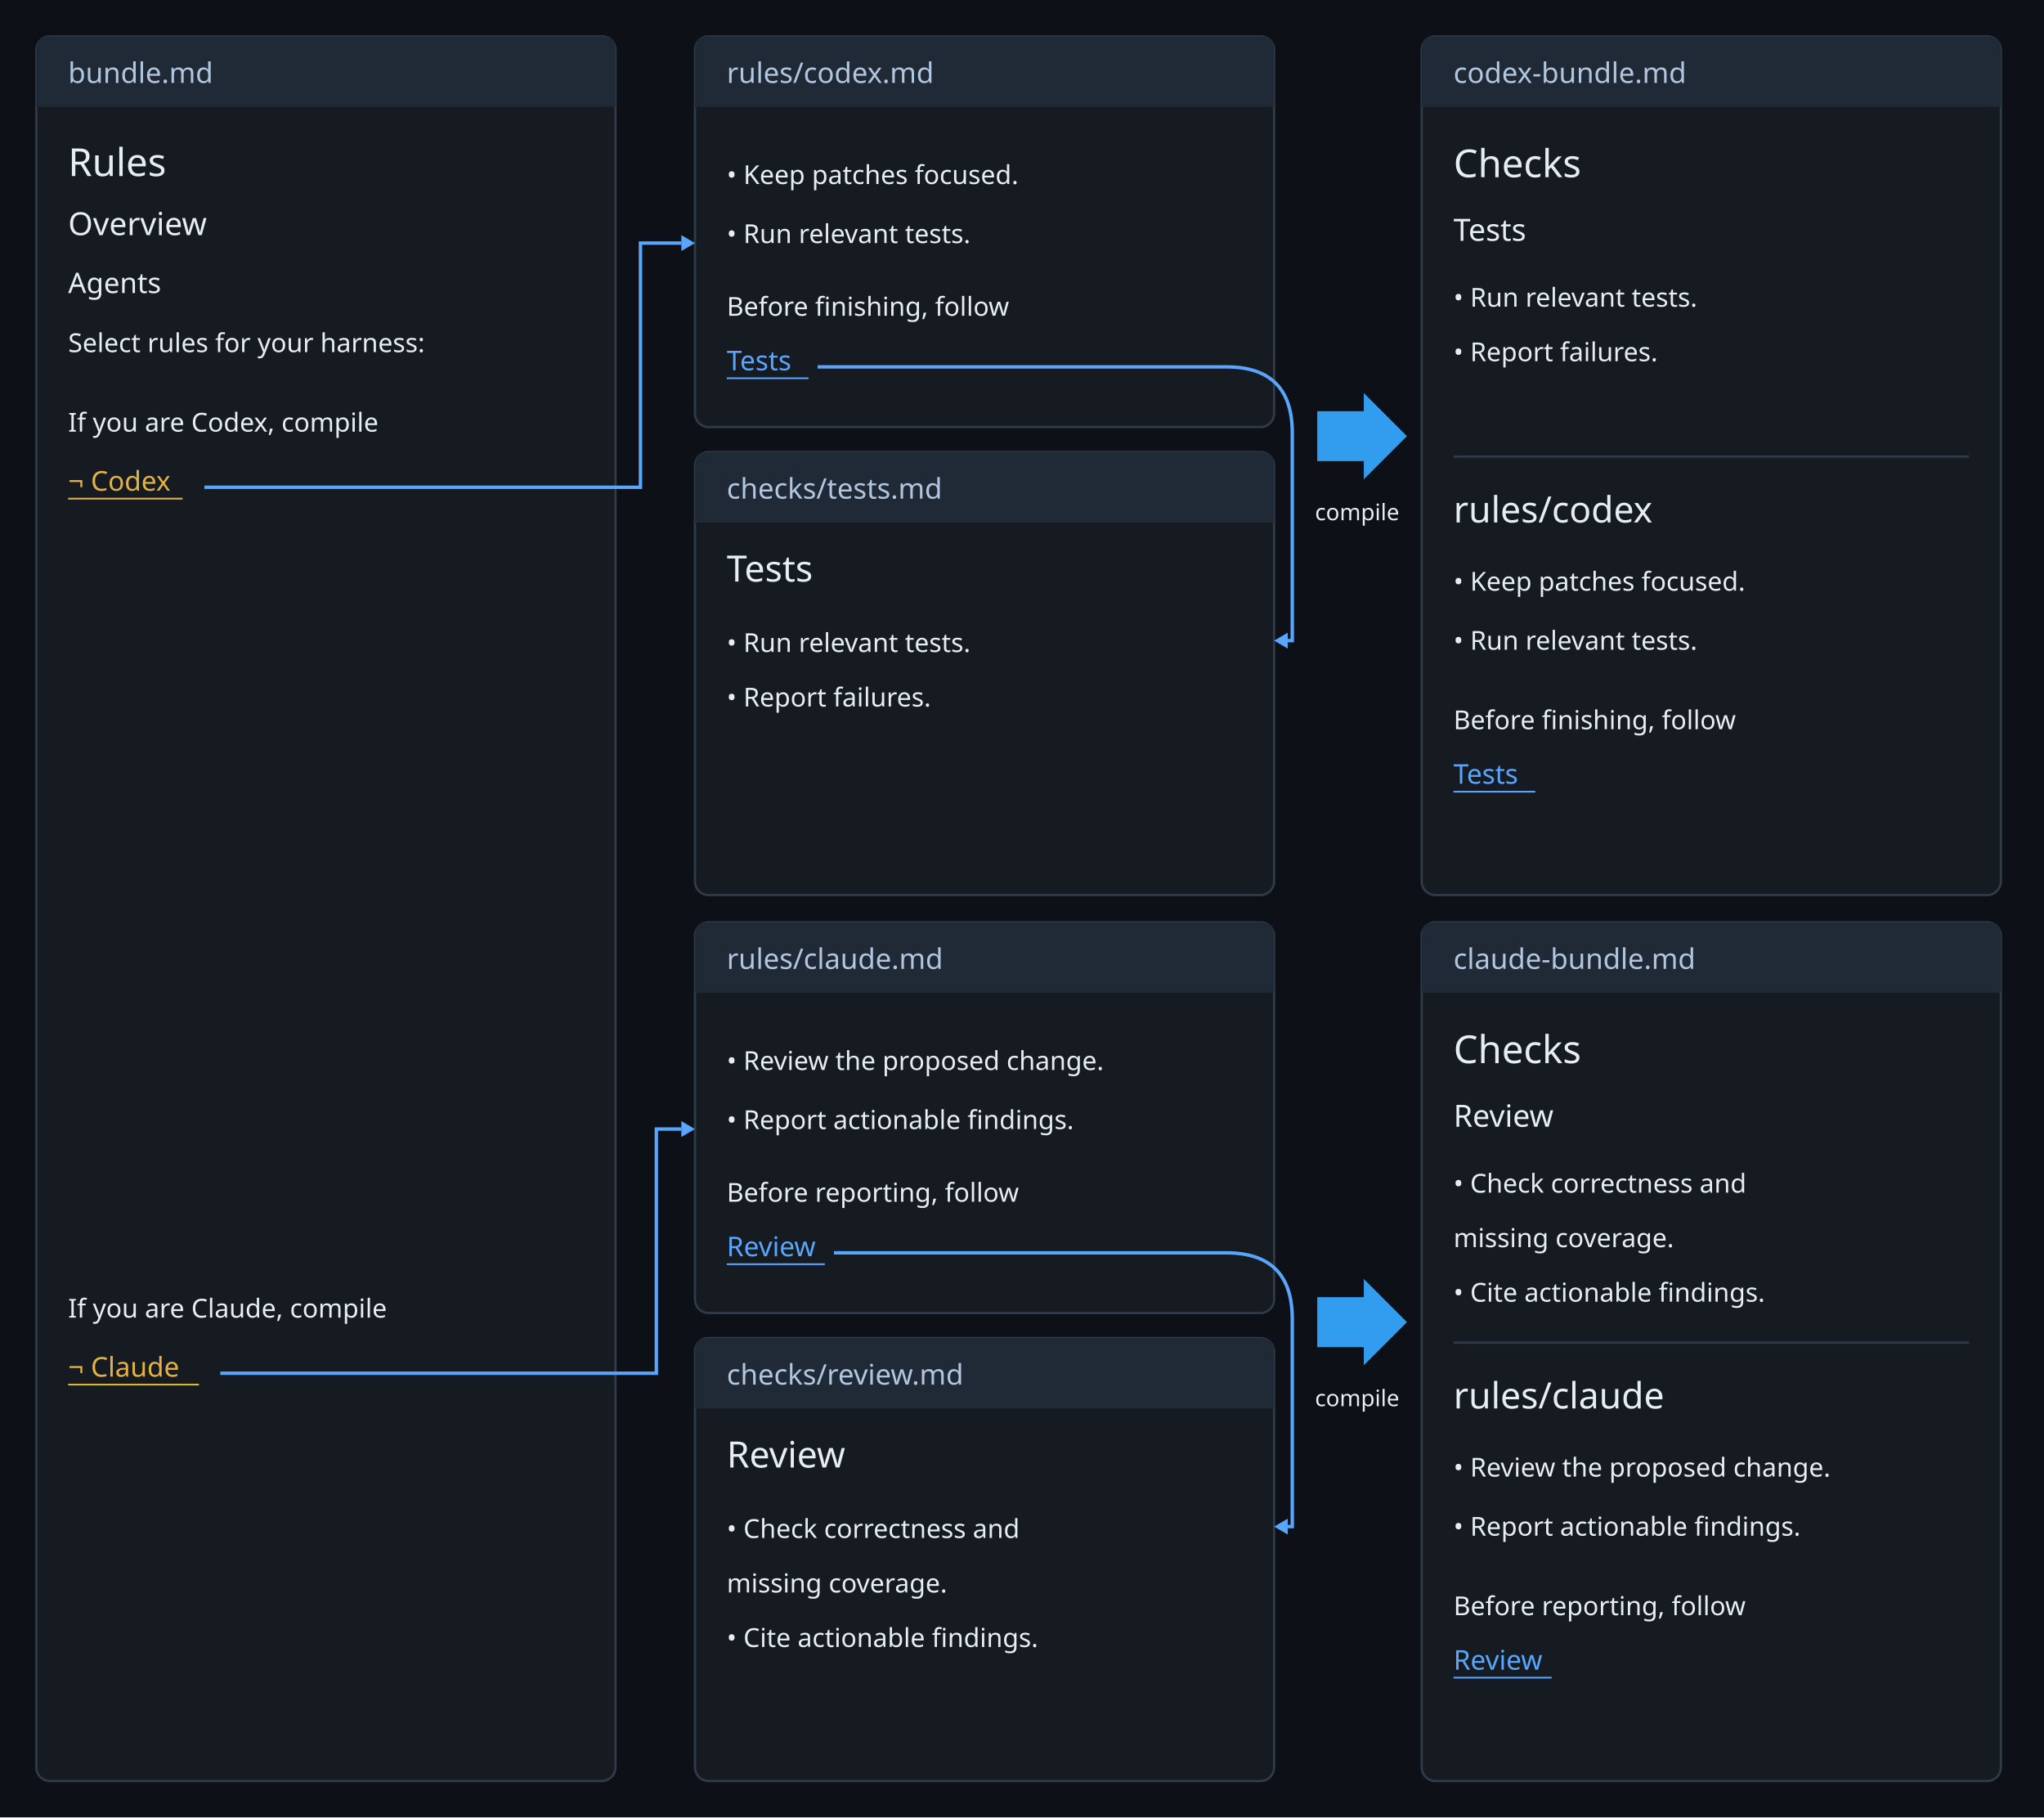
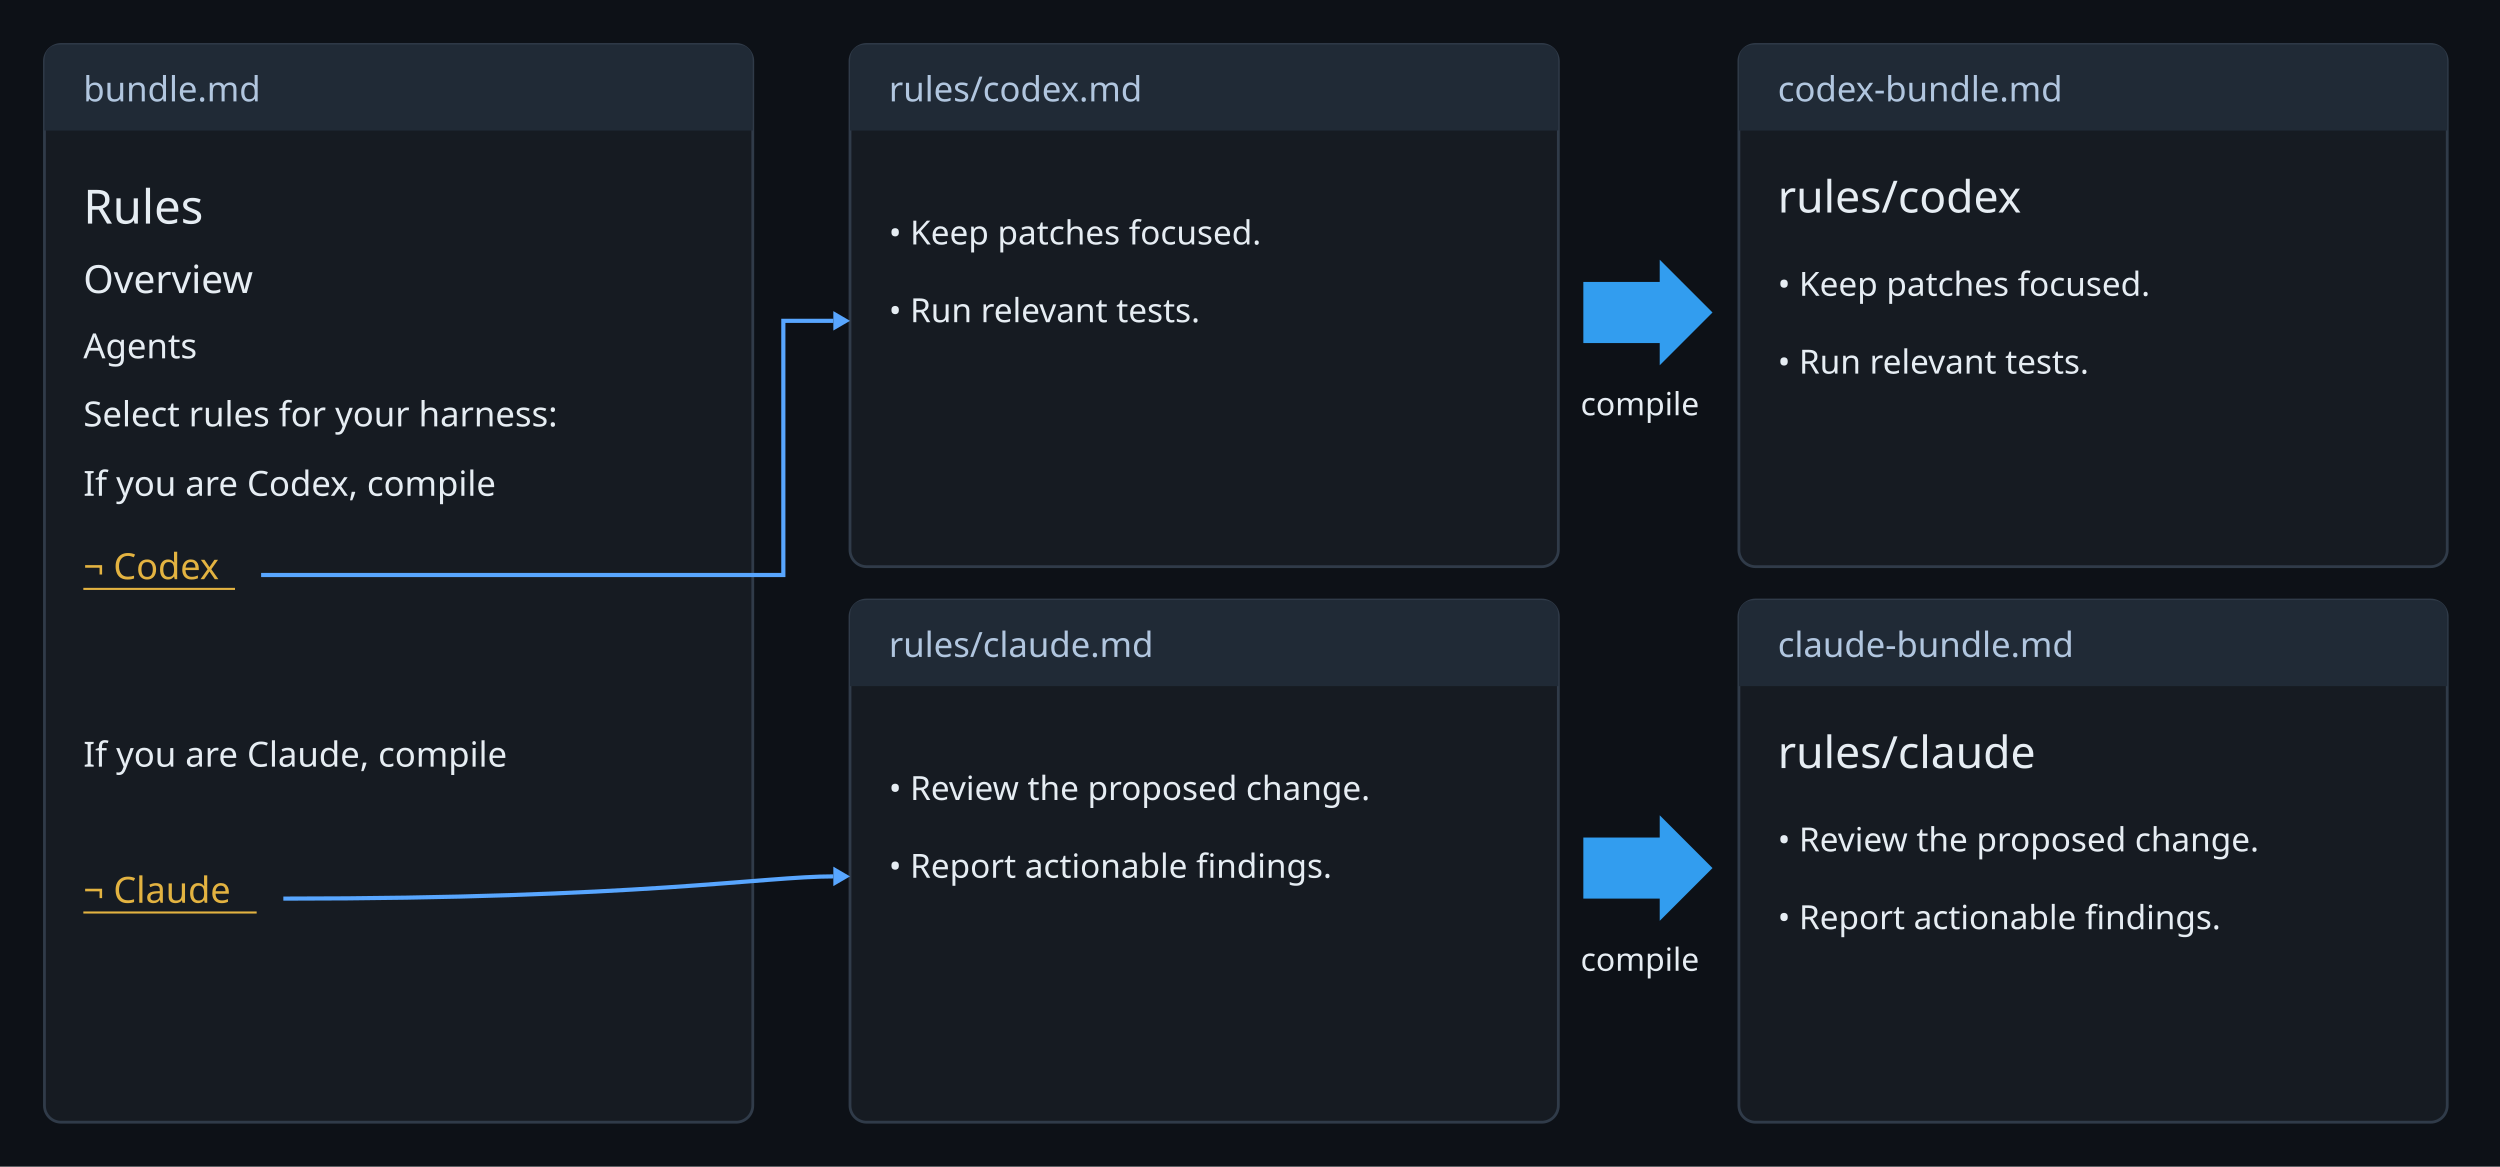
- <svg xmlns="http://www.w3.org/2000/svg" width="1800" height="1600" viewBox="0 0 1800 1600" role="img" aria-labelledby="title description">
-   <rect width="1800" height="1600" fill="#0d1117" />
+ <svg xmlns="http://www.w3.org/2000/svg" width="1800" height="840" viewBox="0 0 1800 840" role="img" aria-labelledby="title description">
+   <rect width="1800" height="840" fill="#0d1117" />
  <g font-family="IBM Plex Mono">
-     <rect x="32" y="32" width="510" height="1536" rx="12" fill="#161b22" stroke="#303b49" stroke-width="2" />
+     <rect x="32" y="32" width="510" height="776" rx="12" fill="#161b22" stroke="#303b49" stroke-width="2" />
    <path d="M44 32 H530 Q542 32 542 44 V94 H32 V44 Q32 32 44 32" fill="#202a36" />
-     <text x="60" y="73" font-size="25" fill="#b1c6df">bundle.md</text>
-     <text x="60" y="155" font-size="34" fill="#e6edf3">Rules</text>
-     <text x="60" y="207" font-size="28" fill="#e6edf3">Overview</text>
+     <text x="60" y="73" font-size="25" fill="#b1c6df" font-weight="400">bundle.md</text>
+     <rect x="612" y="32" width="510" height="376" rx="12" fill="#161b22" stroke="#303b49" stroke-width="2" />
+     <path d="M624 32 H1110 Q1122 32 1122 44 V94 H612 V44 Q612 32 624 32" fill="#202a36" />
+     <text x="640" y="73" font-size="25" fill="#b1c6df" font-weight="400">rules/codex.md</text>
+     <rect x="612" y="432" width="510" height="376" rx="12" fill="#161b22" stroke="#303b49" stroke-width="2" />
+     <path d="M624 432 H1110 Q1122 432 1122 444 V494 H612 V444 Q612 432 624 432" fill="#202a36" />
+     <text x="640" y="473" font-size="25" fill="#b1c6df" font-weight="400">rules/claude.md</text>
+     <rect x="1252" y="32" width="510" height="376" rx="12" fill="#161b22" stroke="#303b49" stroke-width="2" />
+     <path d="M1264 32 H1750 Q1762 32 1762 44 V94 H1252 V44 Q1252 32 1264 32" fill="#202a36" />
+     <text x="1280" y="73" font-size="25" fill="#b1c6df" font-weight="400">codex-bundle.md</text>
+     <rect x="1252" y="432" width="510" height="376" rx="12" fill="#161b22" stroke="#303b49" stroke-width="2" />
+     <path d="M1264 432 H1750 Q1762 432 1762 444 V494 H1252 V444 Q1252 432 1264 432" fill="#202a36" />
+     <text x="1280" y="473" font-size="25" fill="#b1c6df" font-weight="400">claude-bundle.md</text>
+     <text x="60" y="161" font-size="34" fill="#e6edf3" font-weight="500">Rules</text>
+     <text x="60" y="211" font-size="28" fill="#e6edf3">Overview</text>
    <text x="60" y="258" font-size="25" fill="#e6edf3">Agents</text>
-     <text x="60" y="310" font-size="23" fill="#e6edf3">Select rules for your harness:</text>
-     <text x="60" y="380" font-size="23" fill="#e6edf3">If you are Codex, compile</text>
-     <text x="60" y="432" font-size="24" fill="#e3b341">¬ Codex</text>
-     <path d="M60 439 h100.8" stroke="#e3b341" stroke-width="1.5" />
-     <text x="60" y="1160" font-size="23" fill="#e6edf3">If you are Claude, compile</text>
-     <text x="60" y="1212" font-size="24" fill="#e3b341">¬ Claude</text>
-     <path d="M60 1219 h115.2" stroke="#e3b341" stroke-width="1.5" />
-     <rect x="612" y="32" width="510" height="344" rx="12" fill="#161b22" stroke="#303b49" stroke-width="2" />
-     <path d="M624 32 H1110 Q1122 32 1122 44 V94 H612 V44 Q612 32 624 32" fill="#202a36" />
-     <text x="640" y="73" font-size="25" fill="#b1c6df">rules/codex.md</text>
-     <text x="640" y="162" font-size="23" fill="#e6edf3">• Keep patches focused.</text>
-     <text x="640" y="214" font-size="23" fill="#e6edf3">• Run relevant tests.</text>
-     <text x="640" y="278" font-size="23" fill="#e6edf3">Before finishing, follow</text>
-     <text x="640" y="326" font-size="24" fill="#58a6ff">Tests</text>
-     <path d="M640 333 h72.0" stroke="#58a6ff" stroke-width="1.5" />
-     <rect x="612" y="398" width="510" height="390" rx="12" fill="#161b22" stroke="#303b49" stroke-width="2" />
-     <path d="M624 398 H1110 Q1122 398 1122 410 V460 H612 V410 Q612 398 624 398" fill="#202a36" />
-     <text x="640" y="439" font-size="25" fill="#b1c6df">checks/tests.md</text>
-     <text x="640" y="512" font-size="32" fill="#e6edf3">Tests</text>
-     <text x="640" y="574" font-size="23" fill="#e6edf3">• Run relevant tests.</text>
-     <text x="640" y="622" font-size="23" fill="#e6edf3">• Report failures.</text>
-     <path d="M720.0 323 H1080 Q1138 323 1138 381 V564 H1134" fill="none" stroke="#58a6ff" stroke-width="3" />
-     <path d="M1134 557 L1122 564 L1134 571 Z" fill="#58a6ff" />
-     <rect x="1252" y="32" width="510" height="756" rx="12" fill="#161b22" stroke="#303b49" stroke-width="2" />
-     <path d="M1264 32 H1750 Q1762 32 1762 44 V94 H1252 V44 Q1252 32 1264 32" fill="#202a36" />
-     <text x="1280" y="73" font-size="25" fill="#b1c6df">codex-bundle.md</text>
-     <text x="1280" y="156" font-size="34" fill="#e6edf3">Checks</text>
-     <text x="1280" y="212" font-size="27" fill="#e6edf3">Tests</text>
-     <text x="1280" y="270" font-size="23" fill="#e6edf3">• Run relevant tests.</text>
-     <text x="1280" y="318" font-size="23" fill="#e6edf3">• Report failures.</text>
-     <path d="M1280 402 H1734" stroke="#303b49" stroke-width="2" />
-     <text x="1280" y="460" font-size="32" fill="#e6edf3">rules/codex</text>
-     <text x="1280" y="520" font-size="23" fill="#e6edf3">• Keep patches focused.</text>
-     <text x="1280" y="572" font-size="23" fill="#e6edf3">• Run relevant tests.</text>
-     <text x="1280" y="642" font-size="23" fill="#e6edf3">Before finishing, follow</text>
-     <text x="1280" y="690" font-size="24" fill="#58a6ff">Tests</text>
-     <path d="M1280 697 h72.0" stroke="#58a6ff" stroke-width="1.5" />
-     <path d="M1160 362 H1201 V346 L1239 384 L1201 422 V406 H1160Z" fill="#329def" />
-     <text x="1158" y="458" font-size="20" fill="#e6edf3">compile</text>
-     <rect x="612" y="812" width="510" height="344" rx="12" fill="#161b22" stroke="#303b49" stroke-width="2" />
-     <path d="M624 812 H1110 Q1122 812 1122 824 V874 H612 V824 Q612 812 624 812" fill="#202a36" />
-     <text x="640" y="853" font-size="25" fill="#b1c6df">rules/claude.md</text>
-     <text x="640" y="942" font-size="23" fill="#e6edf3">• Review the proposed change.</text>
-     <text x="640" y="994" font-size="23" fill="#e6edf3">• Report actionable findings.</text>
-     <text x="640" y="1058" font-size="23" fill="#e6edf3">Before reporting, follow</text>
-     <text x="640" y="1106" font-size="24" fill="#58a6ff">Review</text>
-     <path d="M640 1113 h86.4" stroke="#58a6ff" stroke-width="1.5" />
-     <rect x="612" y="1178" width="510" height="390" rx="12" fill="#161b22" stroke="#303b49" stroke-width="2" />
-     <path d="M624 1178 H1110 Q1122 1178 1122 1190 V1240 H612 V1190 Q612 1178 624 1178" fill="#202a36" />
-     <text x="640" y="1219" font-size="25" fill="#b1c6df">checks/review.md</text>
-     <text x="640" y="1292" font-size="32" fill="#e6edf3">Review</text>
-     <text x="640" y="1354" font-size="23" fill="#e6edf3">• Check correctness and</text>
-     <text x="640" y="1402" font-size="23" fill="#e6edf3">  missing coverage.</text>
-     <text x="640" y="1450" font-size="23" fill="#e6edf3">• Cite actionable findings.</text>
-     <path d="M734.4 1103 H1080 Q1138 1103 1138 1161 V1344 H1134" fill="none" stroke="#58a6ff" stroke-width="3" />
-     <path d="M1134 1337 L1122 1344 L1134 1351 Z" fill="#58a6ff" />
-     <rect x="1252" y="812" width="510" height="756" rx="12" fill="#161b22" stroke="#303b49" stroke-width="2" />
-     <path d="M1264 812 H1750 Q1762 812 1762 824 V874 H1252 V824 Q1252 812 1264 812" fill="#202a36" />
-     <text x="1280" y="853" font-size="25" fill="#b1c6df">claude-bundle.md</text>
-     <text x="1280" y="936" font-size="34" fill="#e6edf3">Checks</text>
-     <text x="1280" y="992" font-size="27" fill="#e6edf3">Review</text>
-     <text x="1280" y="1050" font-size="23" fill="#e6edf3">• Check correctness and</text>
-     <text x="1280" y="1098" font-size="23" fill="#e6edf3">  missing coverage.</text>
-     <text x="1280" y="1146" font-size="23" fill="#e6edf3">• Cite actionable findings.</text>
-     <path d="M1280 1182 H1734" stroke="#303b49" stroke-width="2" />
-     <text x="1280" y="1240" font-size="32" fill="#e6edf3">rules/claude</text>
-     <text x="1280" y="1300" font-size="23" fill="#e6edf3">• Review the proposed change.</text>
-     <text x="1280" y="1352" font-size="23" fill="#e6edf3">• Report actionable findings.</text>
-     <text x="1280" y="1422" font-size="23" fill="#e6edf3">Before reporting, follow</text>
-     <text x="1280" y="1470" font-size="24" fill="#58a6ff">Review</text>
-     <path d="M1280 1477 h86.4" stroke="#58a6ff" stroke-width="1.5" />
-     <path d="M1160 1142 H1201 V1126 L1239 1164 L1201 1202 V1186 H1160Z" fill="#329def" />
-     <text x="1158" y="1238" font-size="20" fill="#e6edf3">compile</text>
-     <path d="M180 429 H564 V214 H600" fill="none" stroke="#58a6ff" stroke-width="3" />
-     <path d="M600 207 L612 214 L600 221 Z" fill="#58a6ff" />
-     <path d="M194 1209 H578 V994 H600" fill="none" stroke="#58a6ff" stroke-width="3" />
-     <path d="M600 987 L612 994 L600 1001 Z" fill="#58a6ff" />
+     <text x="60" y="307" font-size="25" fill="#e6edf3" font-weight="400">Select rules for your harness:</text>
+     <text x="60" y="357" font-size="25" fill="#e6edf3" font-weight="400">If you are Codex, compile</text>
+     <text x="60" y="417" font-size="26" fill="#e3b341" font-weight="400">¬ Codex</text>
+     <path d="M60 424 h109.2" stroke="#e3b341" stroke-width="1.5" />
+     <text x="60" y="552" font-size="25" fill="#e6edf3">If you are Claude, compile</text>
+     <text x="60" y="650" font-size="26" fill="#e3b341" font-weight="400">¬ Claude</text>
+     <path d="M60 657 h124.8" stroke="#e3b341" stroke-width="1.5" />
+     <text x="640" y="176" font-size="24" fill="#e6edf3" font-weight="400">• Keep patches focused.</text>
+     <text x="640" y="232" font-size="24" fill="#e6edf3" font-weight="400">• Run relevant tests.</text>
+     <text x="640" y="576" font-size="24" fill="#e6edf3" font-weight="400">• Review the proposed change.</text>
+     <text x="640" y="632" font-size="24" fill="#e6edf3" font-weight="400">• Report actionable findings.</text>
+     <text x="1280" y="153" font-size="32" fill="#e6edf3" font-weight="500">rules/codex</text>
+     <text x="1280" y="213" font-size="24" fill="#e6edf3" font-weight="400">• Keep patches focused.</text>
+     <text x="1280" y="269" font-size="24" fill="#e6edf3" font-weight="400">• Run relevant tests.</text>
+     <text x="1280" y="553" font-size="32" fill="#e6edf3" font-weight="500">rules/claude</text>
+     <text x="1280" y="613" font-size="24" fill="#e6edf3" font-weight="400">• Review the proposed change.</text>
+     <text x="1280" y="669" font-size="24" fill="#e6edf3" font-weight="400">• Report actionable findings.</text>
+     <path d="M188 414 H564 V231 H600" fill="none" stroke="#58a6ff" stroke-width="3" />
+     <path d="M600 224 L612 231 L600 238 Z" fill="#58a6ff" />
+     <path d="M204 647 C460 647 550 631 600 631" fill="none" stroke="#58a6ff" stroke-width="3" />
+     <path d="M600 624 L612 631 L600 638 Z" fill="#58a6ff" />
+     <path d="M1140 203 H1195 V187 L1233 225 L1195 263 V247 H1140Z" fill="#329def" />
+     <text x="1138" y="299" font-size="23" fill="#e6edf3" font-weight="400">compile</text>
+     <path d="M1140 603 H1195 V587 L1233 625 L1195 663 V647 H1140Z" fill="#329def" />
+     <text x="1138" y="699" font-size="23" fill="#e6edf3" font-weight="400">compile</text>
  </g>
</svg>
